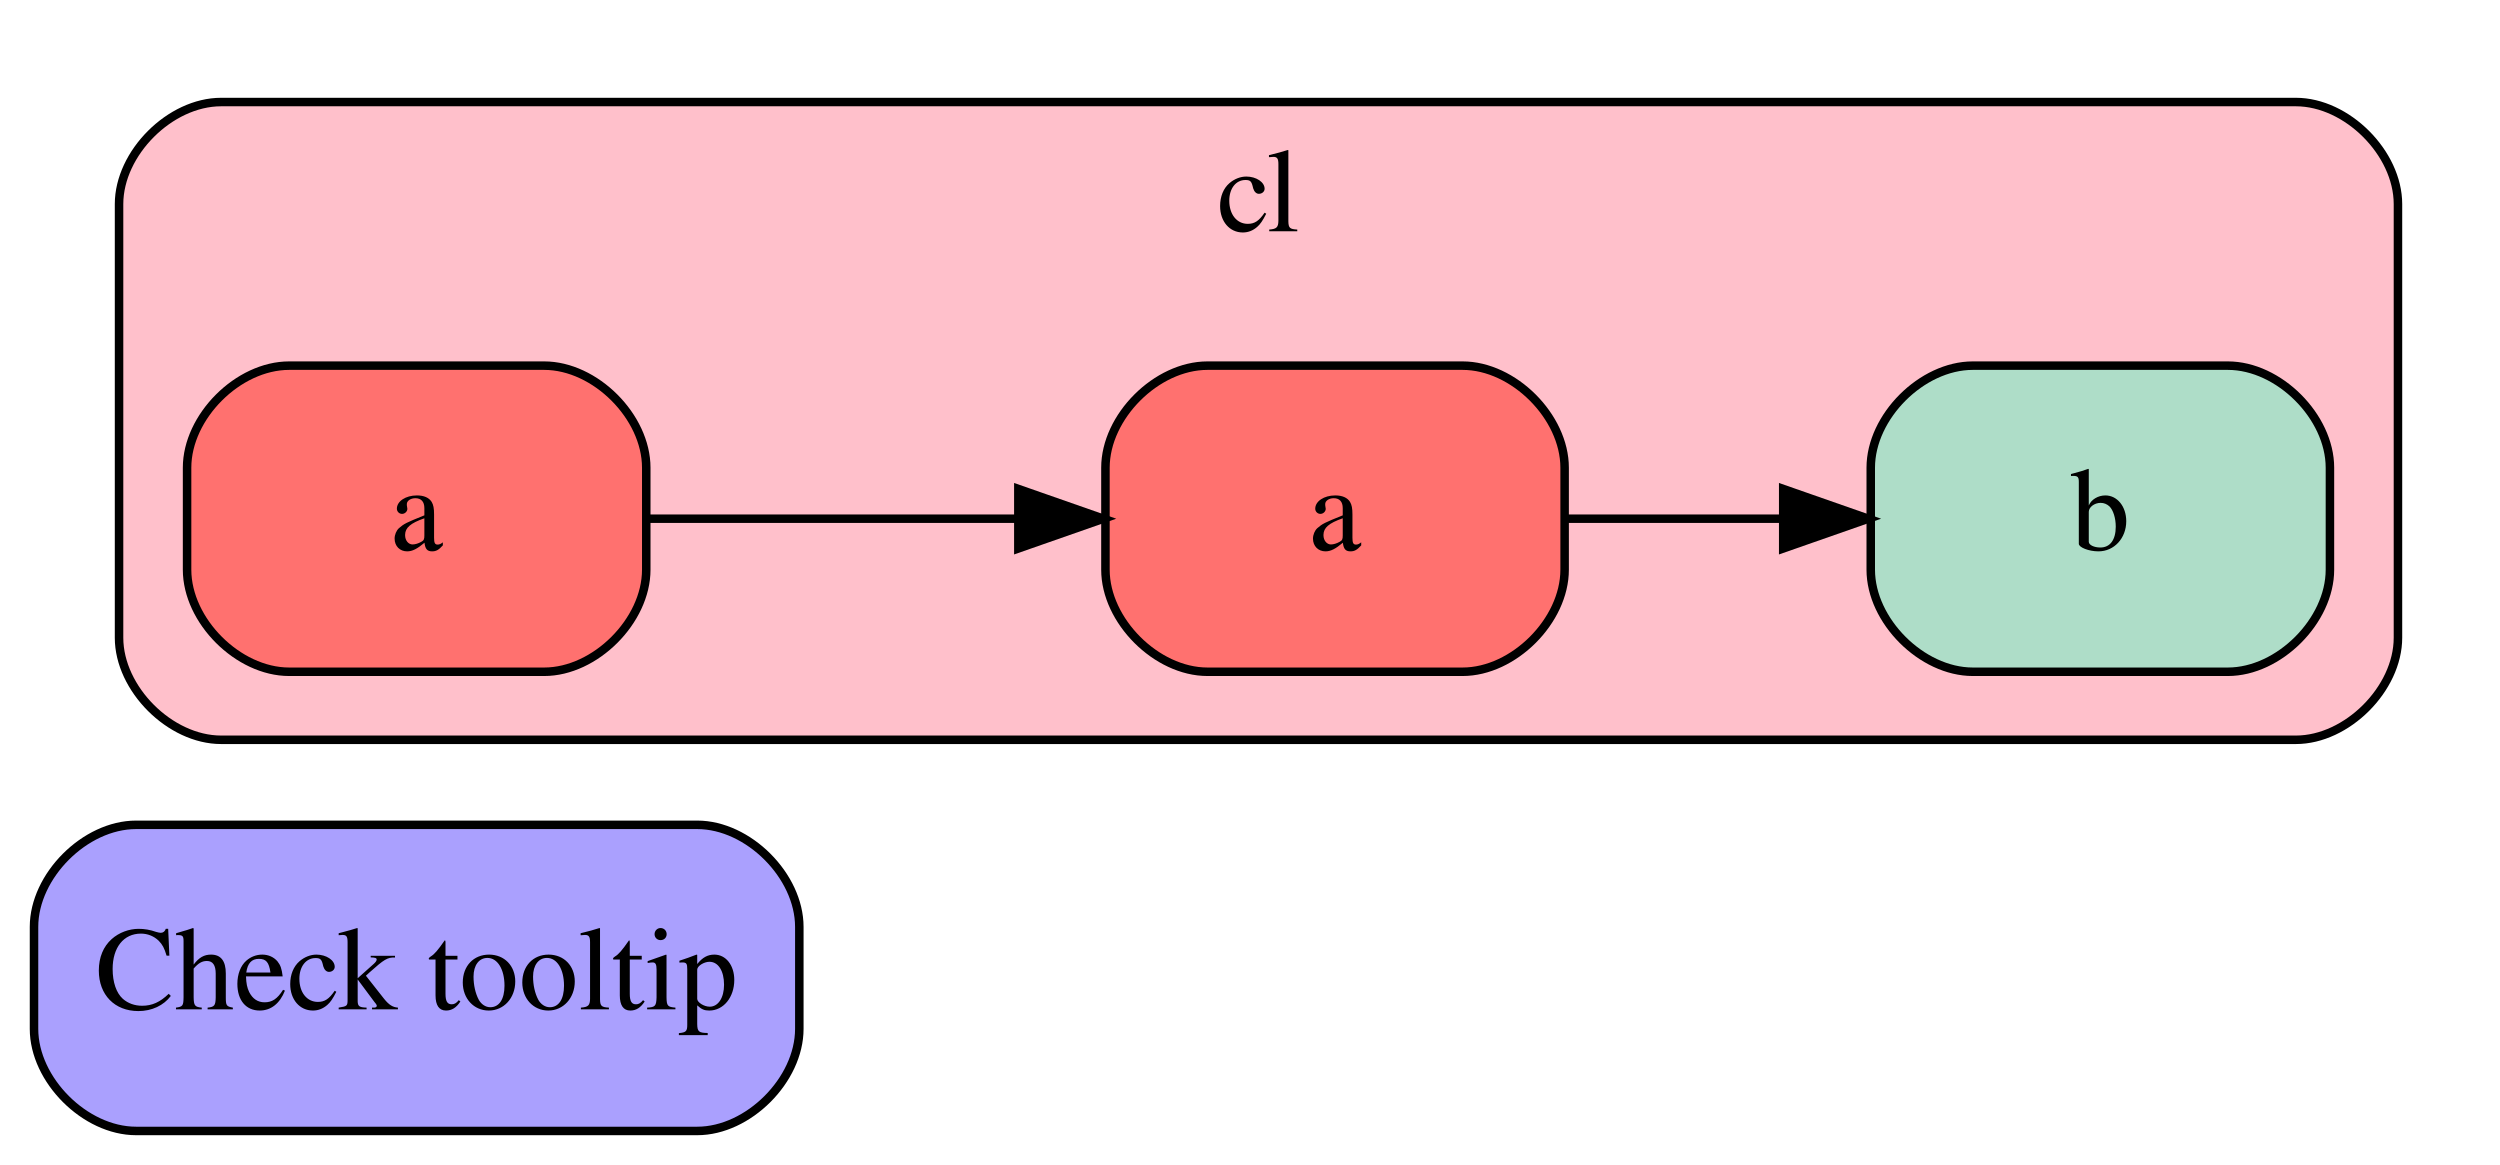
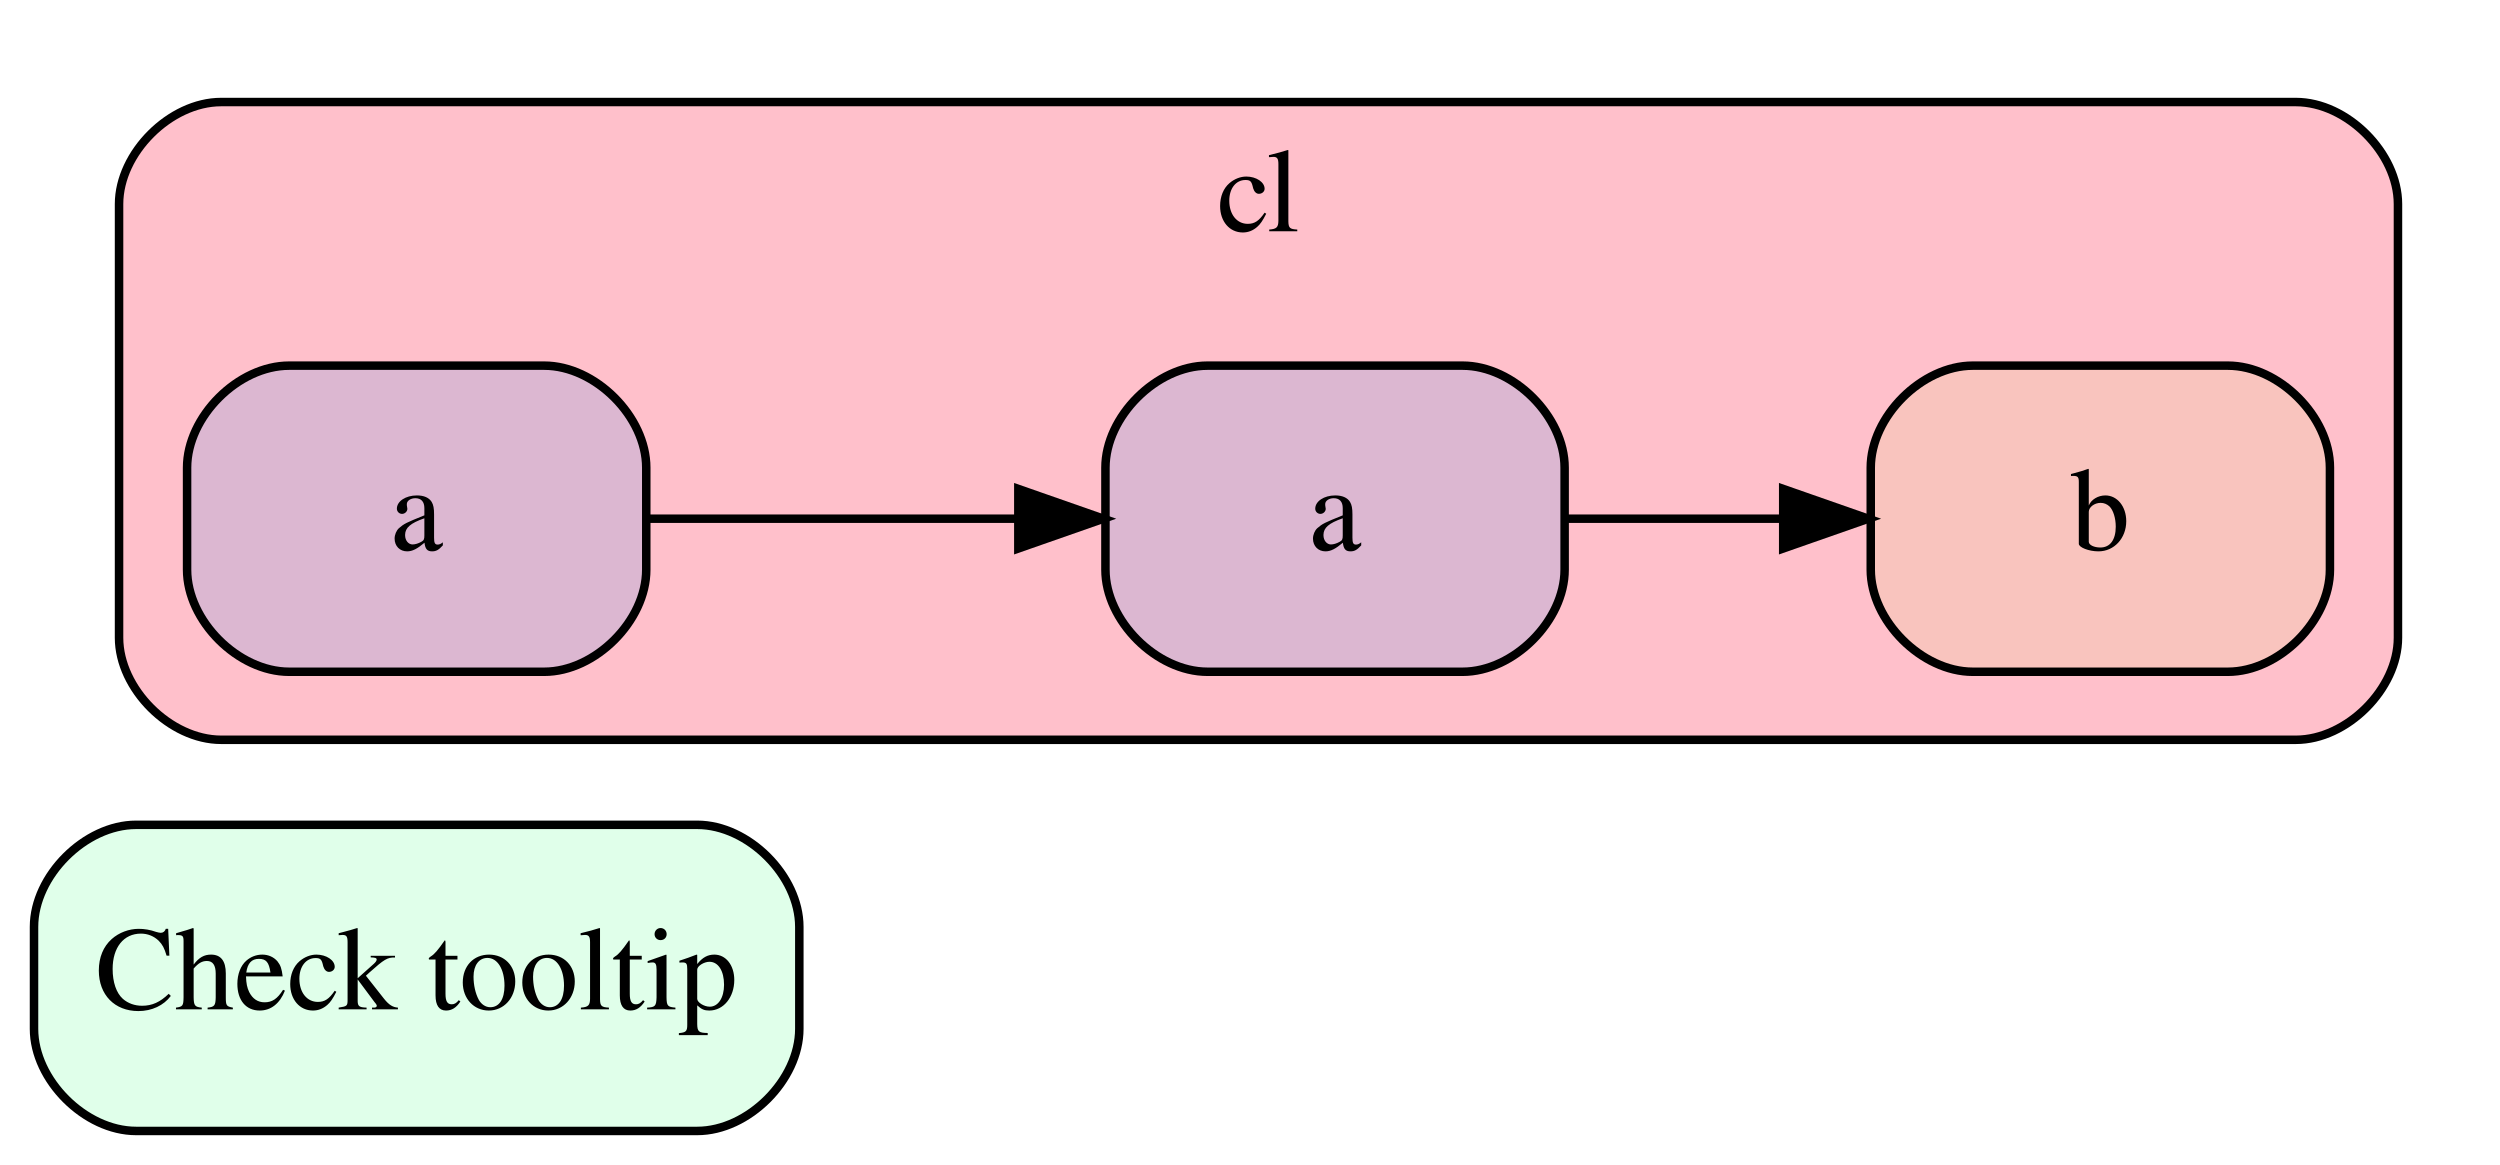
<svg xmlns="http://www.w3.org/2000/svg" xmlns:xlink="http://www.w3.org/1999/xlink" width="294pt" height="137pt" viewBox="0.00 0.00 294.00 137.00">
  <g id="graph0" class="graph" transform="scale(1 1) rotate(0) translate(4 133)">
    <polygon fill="#ffffff" stroke="transparent" points="-4,4 -4,-133 290,-133 290,4 -4,4" />
    <g id="clust1" class="cluster">
      <g id="a_clust1">
        <a xlink:title="cl">
          <path fill="#ffc0cb" stroke="#000000" d="M22,-46C22,-46 266,-46 266,-46 272,-46 278,-52 278,-58 278,-58 278,-109 278,-109 278,-115 272,-121 266,-121 266,-121 22,-121 22,-121 16,-121 10,-115 10,-109 10,-109 10,-58 10,-58 10,-52 16,-46 22,-46" />
          <text text-anchor="middle" x="144" y="-105.8" font-family="Times,serif" font-size="14.00" fill="#000000">cl</text>
        </a>
      </g>
    </g>
    <g id="node1" class="node">
      <g id="a_node1">
        <a xlink:title="I have a tooltip!">
-           <path fill="#5641fd" fill-opacity="0.498" stroke="#000000" d="M78,-36C78,-36 12,-36 12,-36 6,-36 0,-30 0,-24 0,-24 0,-12 0,-12 0,-6 6,0 12,0 12,0 78,0 78,0 84,0 90,-6 90,-12 90,-12 90,-24 90,-24 90,-30 84,-36 78,-36" />
+           <path fill="#88ffaf" fill-opacity="0.255" stroke="#000000" d="M78,-36C78,-36 12,-36 12,-36 6,-36 0,-30 0,-24 0,-24 0,-12 0,-12 0,-6 6,0 12,0 12,0 78,0 78,0 84,0 90,-6 90,-12 90,-12 90,-24 90,-24 90,-30 84,-36 78,-36" />
          <text text-anchor="middle" x="45" y="-14.3" font-family="Times,serif" font-size="14.00" fill="#000000">Check tooltip</text>
        </a>
      </g>
    </g>
    <g id="node2" class="node">
      <g id="a_node2">
        <a xlink:title="a">
-           <path fill="#ff2211" fill-opacity="0.494" stroke="#000000" d="M60,-90C60,-90 30,-90 30,-90 24,-90 18,-84 18,-78 18,-78 18,-66 18,-66 18,-60 24,-54 30,-54 30,-54 60,-54 60,-54 66,-54 72,-60 72,-66 72,-66 72,-78 72,-78 72,-84 66,-90 60,-90" />
+           <path fill="#2686f5" fill-opacity="0.157" stroke="#000000" d="M60,-90C60,-90 30,-90 30,-90 24,-90 18,-84 18,-78 18,-78 18,-66 18,-66 18,-60 24,-54 30,-54 30,-54 60,-54 60,-54 66,-54 72,-60 72,-66 72,-66 72,-78 72,-78 72,-84 66,-90 60,-90" />
          <text text-anchor="middle" x="45" y="-68.3" font-family="Times,serif" font-size="14.00" fill="#000000">a</text>
        </a>
      </g>
    </g>
    <g id="node3" class="node">
      <g id="a_node3">
        <a xlink:title="a">
-           <path fill="#ff2211" fill-opacity="0.494" stroke="#000000" d="M168,-90C168,-90 138,-90 138,-90 132,-90 126,-84 126,-78 126,-78 126,-66 126,-66 126,-60 132,-54 138,-54 138,-54 168,-54 168,-54 174,-54 180,-60 180,-66 180,-66 180,-78 180,-78 180,-84 174,-90 168,-90" />
+           <path fill="#2686f5" fill-opacity="0.157" stroke="#000000" d="M168,-90C168,-90 138,-90 138,-90 132,-90 126,-84 126,-78 126,-78 126,-66 126,-66 126,-60 132,-54 138,-54 138,-54 168,-54 168,-54 174,-54 180,-60 180,-66 180,-66 180,-78 180,-78 180,-84 174,-90 168,-90" />
          <text text-anchor="middle" x="153" y="-68.3" font-family="Times,serif" font-size="14.00" fill="#000000">a</text>
        </a>
      </g>
    </g>
    <g id="edge1" class="edge">
      <path fill="none" stroke="#000000" d="M72.253,-72C85.427,-72 101.443,-72 115.727,-72" />
      <polygon fill="#000000" stroke="#000000" points="115.756,-75.5 125.756,-72 115.756,-68.5 115.756,-75.5" />
    </g>
    <g id="node4" class="node">
      <g id="a_node4">
        <a xlink:title="b">
-           <path fill="#60fac5" fill-opacity="0.51" stroke="#000000" d="M258,-90C258,-90 228,-90 228,-90 222,-90 216,-84 216,-78 216,-78 216,-66 216,-66 216,-60 222,-54 228,-54 228,-54 258,-54 258,-54 264,-54 270,-60 270,-66 270,-66 270,-78 270,-78 270,-84 264,-90 258,-90" />
+           <path fill="#d9da7d" fill-opacity="0.161" stroke="#000000" d="M258,-90C258,-90 228,-90 228,-90 222,-90 216,-84 216,-78 216,-78 216,-66 216,-66 216,-60 222,-54 228,-54 228,-54 258,-54 258,-54 264,-54 270,-60 270,-66 270,-66 270,-78 270,-78 270,-84 264,-90 258,-90" />
          <text text-anchor="middle" x="243" y="-68.3" font-family="Times,serif" font-size="14.00" fill="#000000">b</text>
        </a>
      </g>
    </g>
    <g id="edge2" class="edge">
      <path fill="none" stroke="#000000" d="M180.003,-72C188.028,-72 196.966,-72 205.531,-72" />
      <polygon fill="#000000" stroke="#000000" points="205.705,-75.5 215.705,-72 205.705,-68.5 205.705,-75.5" />
    </g>
  </g>
</svg>
